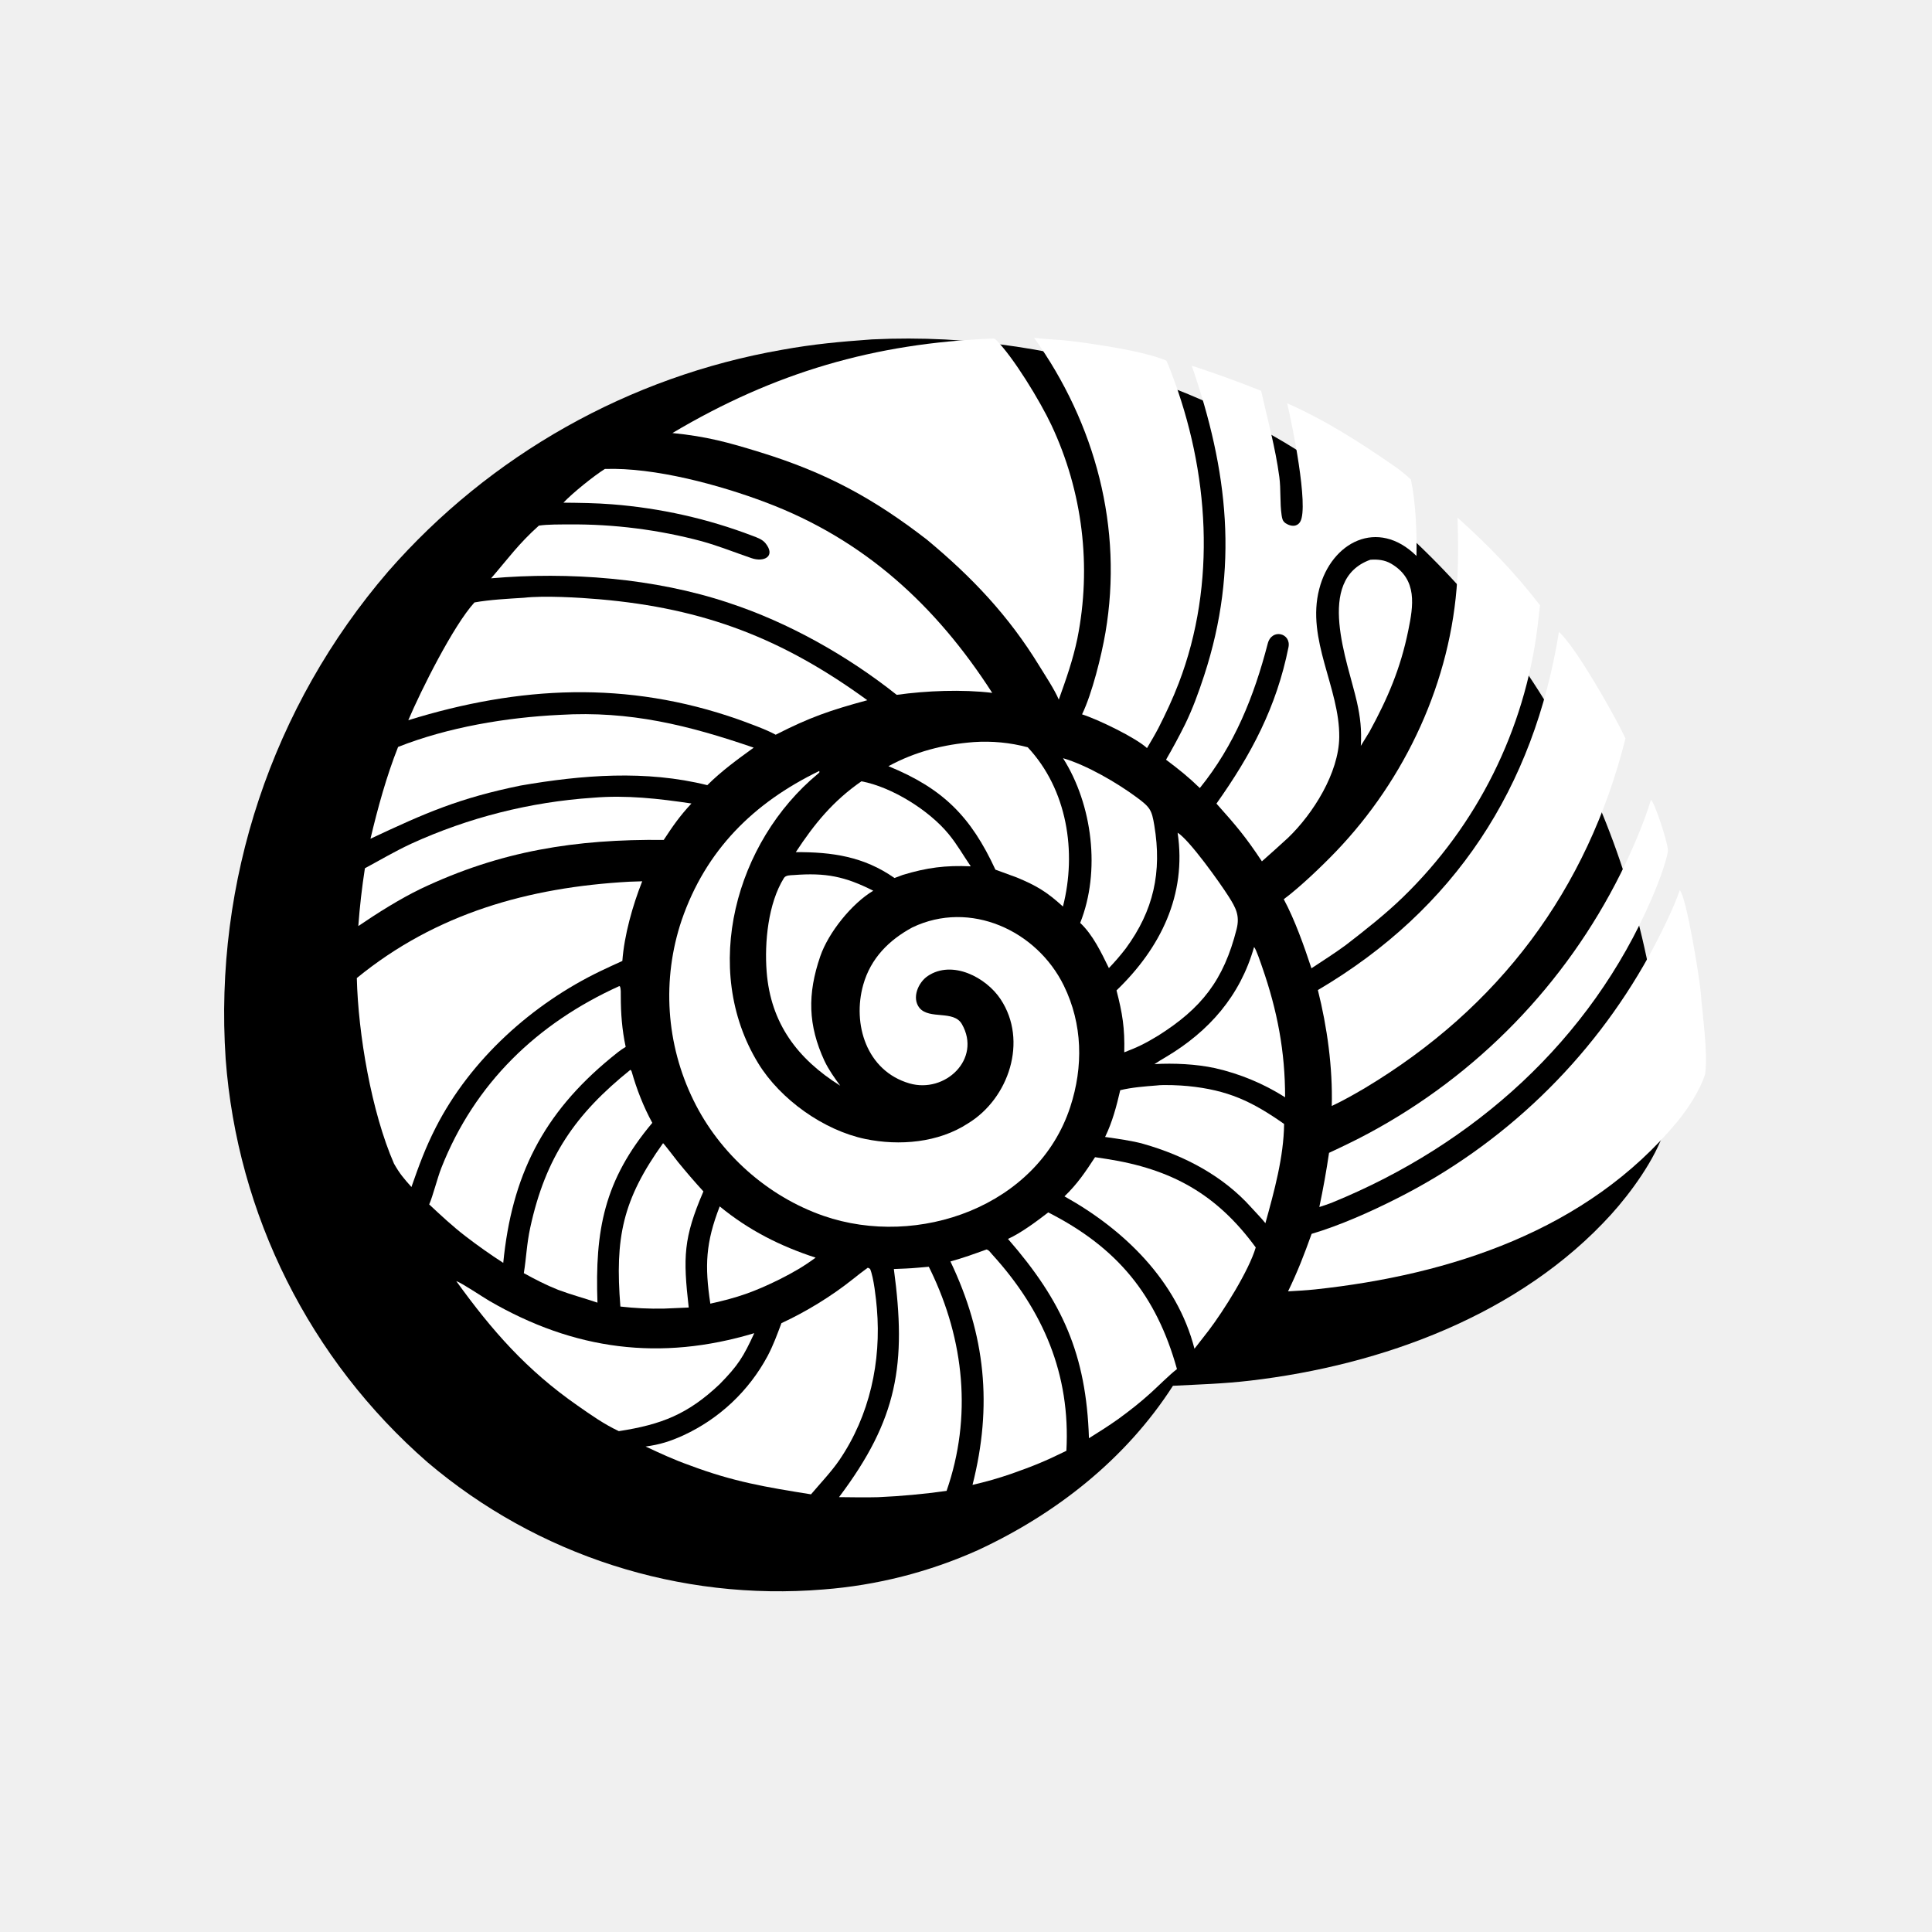
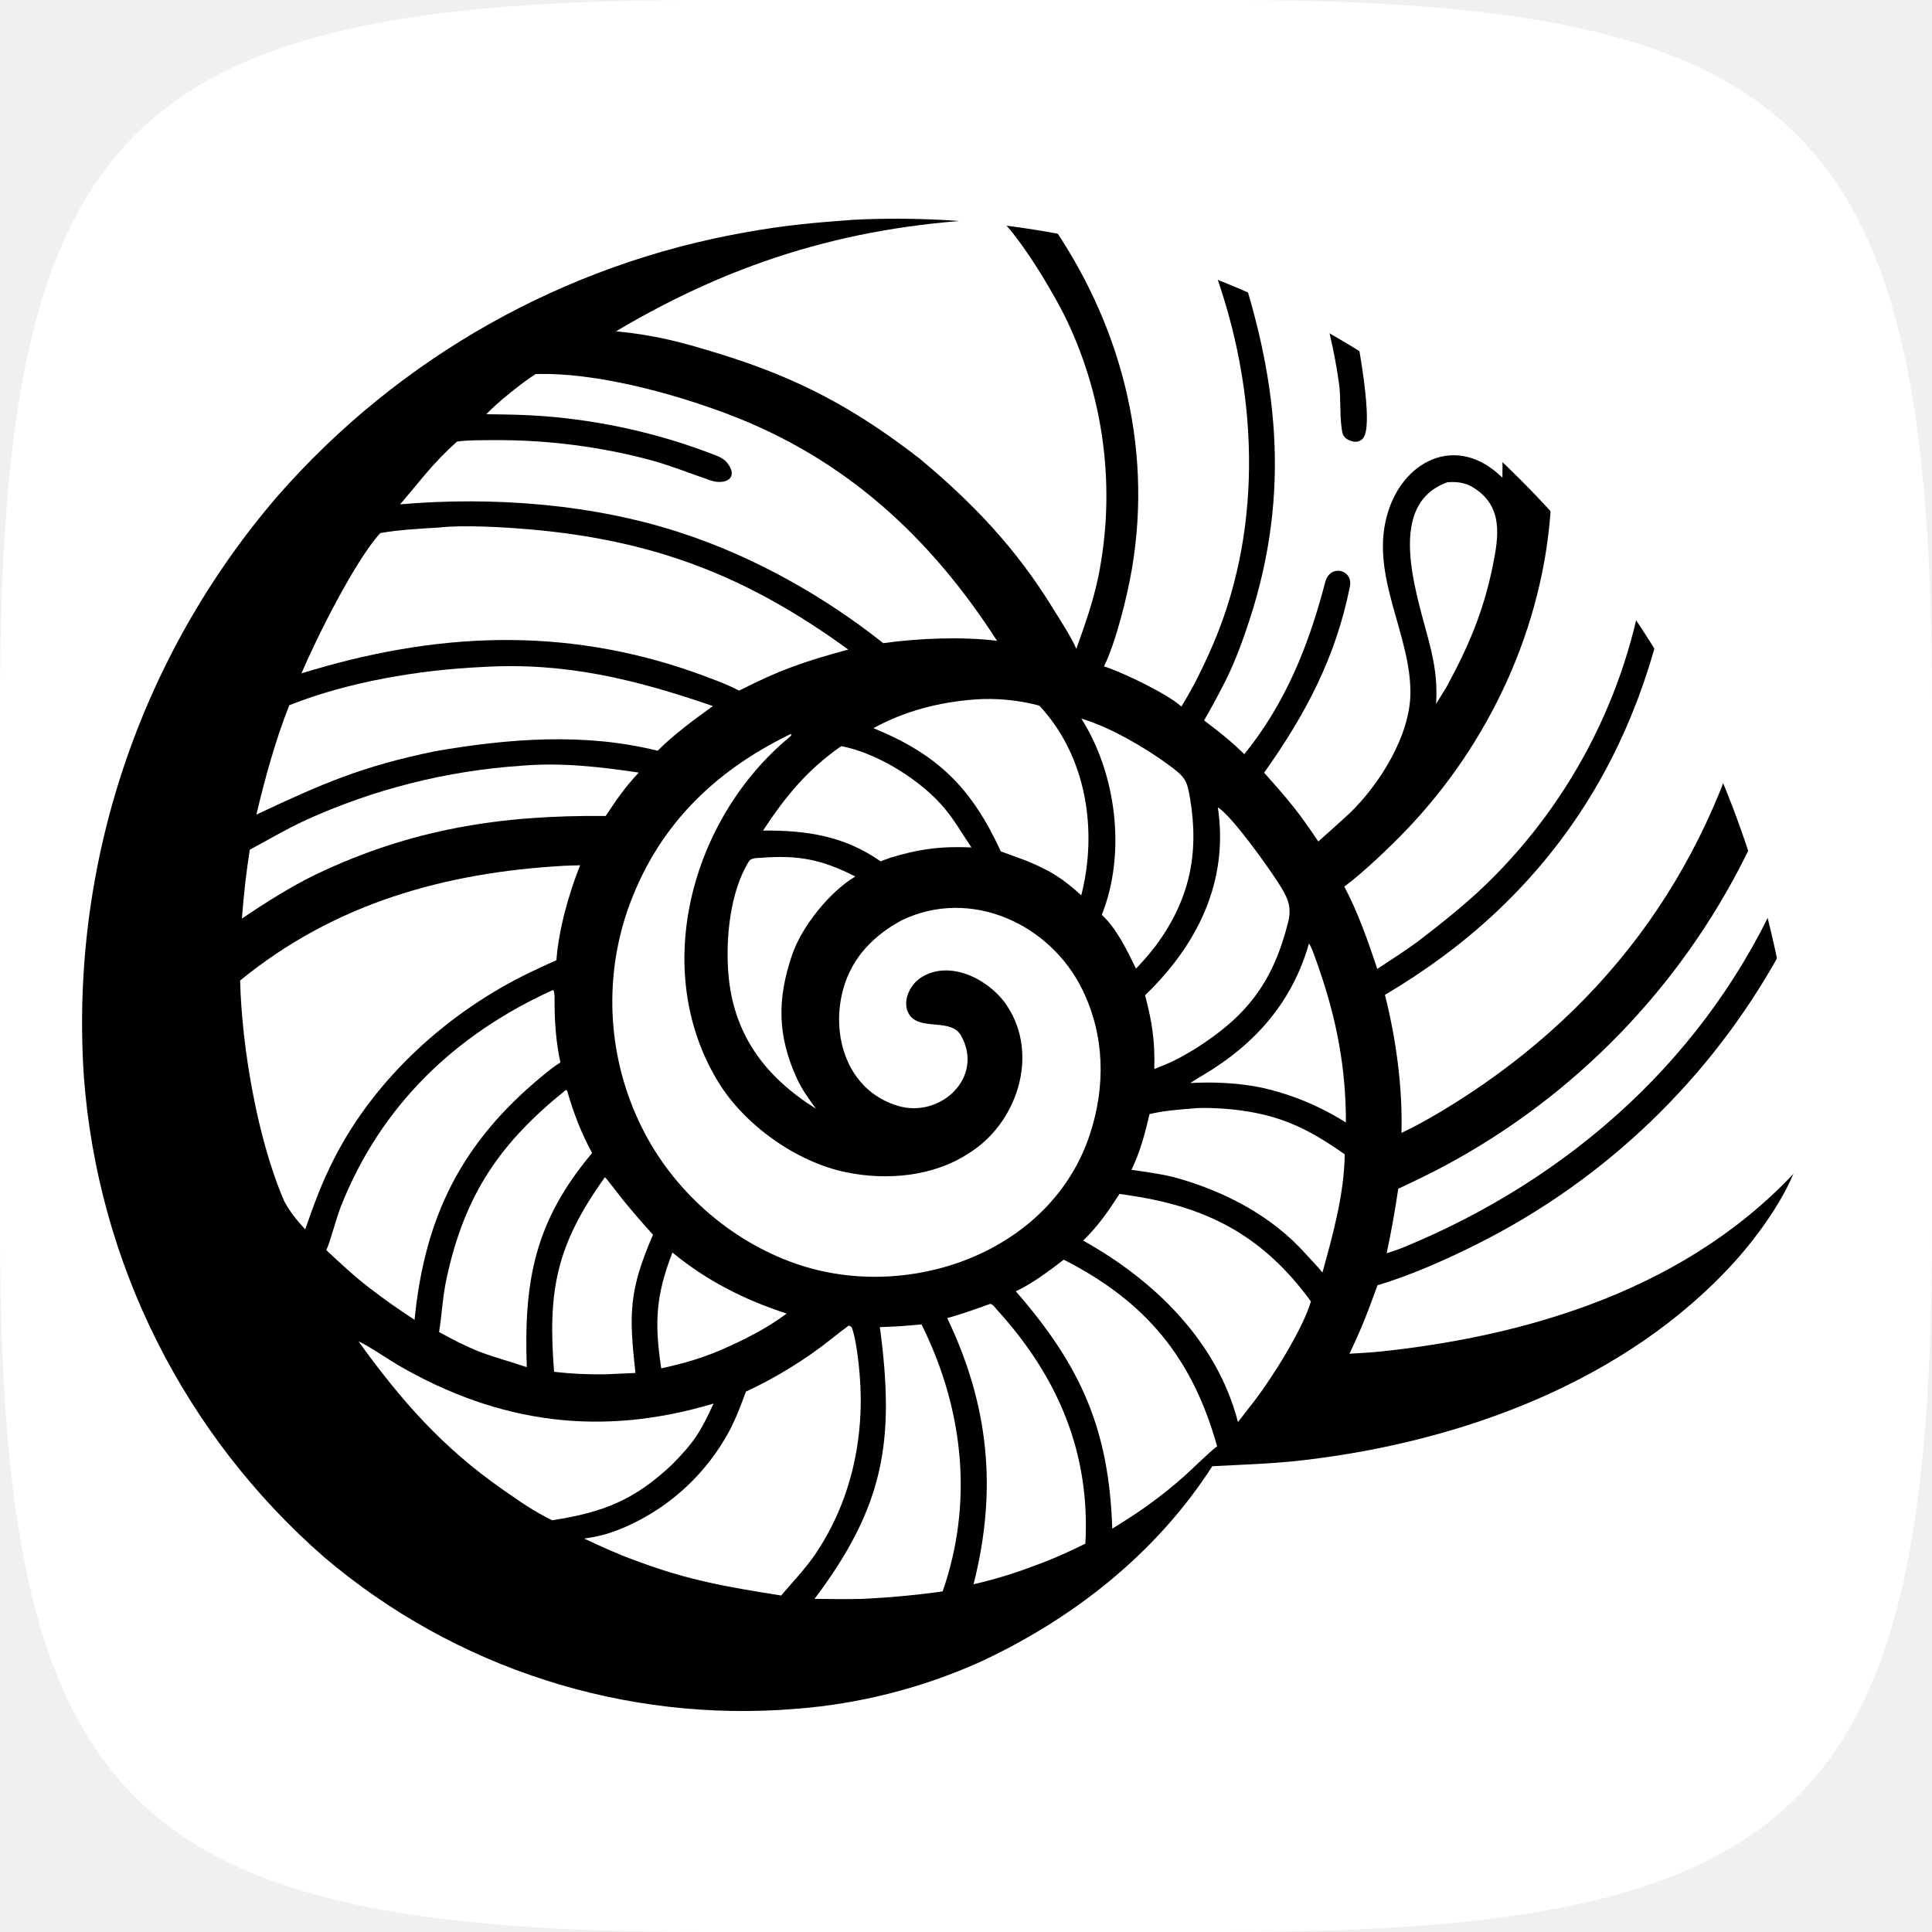
<svg xmlns="http://www.w3.org/2000/svg" width="612" height="612" viewBox="0 0 612 612" fill="none">
-   <g clip-path="url(#clip0_20_2)">
-     <path d="M276.058 107.523L276.385 107.504C337.809 104.579 397.897 126.041 443.57 167.215C496.328 214.721 523.668 277.987 527.499 348.505C527.627 350.824 527.869 356.033 527.212 358.119C524.376 367.149 516.556 377.859 510.4 384.655C481.566 416.477 437.764 432.464 395.975 437.35C387.402 438.351 380.117 438.53 371.555 438.976C356.662 462.156 334.557 479.544 309.752 491.052C294.284 497.985 277.735 502.196 260.834 503.493C215.331 507.252 170.203 492.75 135.407 463.19C98.12 430.668 75.152 384.762 71.48 335.423C67.717 279.201 86.204 223.753 122.953 181.038C155.286 144.047 199.324 119.259 247.722 110.808C257.82 108.98 265.942 108.257 276.058 107.523Z" fill="black" />
-     <path d="M259.482 244.24C259.714 244.619 259.56 244.729 259.083 245.124C233.08 266.657 221.911 306.9 240.17 336.795C247.184 348.282 260.95 358.077 274.112 360.8C284.885 363.029 297.258 361.992 306.635 355.857C319.573 347.983 325.698 329.707 316.964 316.531C312.383 309.589 301.659 303.989 293.922 309.147C290.828 311.212 288.743 316.149 291.273 319.292C294.423 323.052 302.111 319.878 304.702 324.417C311.014 335.474 299.355 346.477 288.063 343.181C274.48 339.215 269.943 324.387 273.444 311.956C275.819 303.523 281.628 297.768 289.009 293.773C307.317 285.014 328.447 294.744 336.999 312.231C342.958 324.417 343.2 337.886 339.028 350.643C328.719 382.175 290.774 395.503 260.87 385.148C243.125 378.983 227.931 365.423 219.699 348.587C210.956 330.794 209.602 310.268 215.931 291.481C223.566 269.281 238.706 254.309 259.482 244.24Z" fill="white" />
-     <path d="M314.391 107.252C314.767 107.207 314.858 107.293 315.263 107.406C320.938 112.925 329.581 127.267 333.035 134.612C342.965 155.71 345.852 179.44 341.271 202.304C339.828 209.186 337.745 215.032 335.393 221.617C334.057 218.444 331.066 213.944 329.228 210.942C319.486 195.031 307.96 182.859 293.595 170.927C276.546 157.754 261.619 149.695 240.875 143.283C230.634 140.118 223.865 138.255 213 137.174C245.21 118.033 277.02 108.7 314.391 107.252Z" fill="white" />
-     <path d="M377.505 115.843C384.919 118.254 392.249 120.91 399.49 123.807C401.534 132.982 403.996 141.706 405.251 151.07C405.789 155.085 405.391 159.252 405.983 163.22C406.148 164.307 406.291 165.095 407.244 165.749C408.087 166.328 409.411 166.771 410.43 166.438C411.096 166.221 411.544 165.836 411.894 165.229C414.646 160.416 409.237 133.923 407.731 127.756C419.723 133.01 430.965 140.229 441.705 147.669C443.567 148.96 445.276 150.357 446.935 151.9C448.5 159.417 448.826 168.441 448.701 176.108C436.401 163.992 421.71 171.743 417.906 186.545C413.693 202.586 424.409 217.933 424.233 233.506C424.107 244.808 415.976 257.731 408.057 265.355C405.308 267.879 402.532 270.377 399.732 272.849C394.493 264.947 391.609 261.589 385.337 254.556C396.361 239.014 404.363 223.951 408.153 205.019C409.049 200.537 402.854 198.971 401.587 203.856C397.233 220.616 391.06 236.056 380.066 249.628C376.309 245.986 373.483 243.758 369.365 240.651C371.489 236.992 373.495 233.266 375.383 229.479C377.825 224.467 379.695 219.306 381.425 214.019C392.59 179.909 389.01 149.027 377.505 115.843Z" fill="white" />
-     <path d="M532.092 281.989C534.214 283.97 538.475 310.366 538.768 314.615C539.237 321.393 541.09 333.322 540.139 340.201C538.639 345.257 534.492 351.482 531.291 355.346C502.768 389.783 459.429 403.854 416.604 408.447C413.714 408.752 410.917 408.899 408.019 409.063C411.114 402.674 413.087 397.516 415.483 390.849C424.439 388.199 434.202 383.839 442.485 379.643C476.244 362.637 504.086 335.841 522.368 302.761C525.273 297.498 530.248 287.628 532.092 281.989Z" fill="white" />
-     <path d="M493.824 200.162C499.119 204.825 511.532 226.698 514.906 233.903C502.81 282.004 474.842 319.187 432.349 344.671C428.942 346.674 425.437 348.667 421.863 350.34C422.18 338.199 420.42 325.388 417.464 313.623C460.851 288.061 485.917 249.451 493.824 200.162Z" fill="white" />
-     <path d="M191.6 148.553C207.401 148.01 227.975 153.621 242.686 159.181C273.777 170.933 296.458 191.75 314.307 219.479C304.821 218.329 293.481 218.797 284.051 220.106C268.457 207.715 249.768 197.18 230.843 190.968C207.307 183.091 180.185 181.048 155.562 183.194C161.089 176.784 164.187 172.35 170.697 166.504C173.481 166.081 177.447 166.143 180.352 166.12C194.472 166.007 208.638 167.805 222.281 171.445C227.712 172.957 232.745 174.993 238.101 176.82C242.002 178.151 245.798 176.248 242.514 172.115C241.508 170.849 239.915 170.319 238.439 169.755C224.154 164.294 209.137 160.941 193.892 159.75C188.743 159.342 183.689 159.285 178.478 159.232C181.347 156.181 188.085 150.759 191.6 148.553Z" fill="white" />
-     <path d="M199.298 279.303L203.435 279.167C200.402 286.803 197.732 296.273 197.143 304.401C194.838 305.438 192.546 306.499 190.265 307.587C168.581 318.01 149.049 335.608 138.069 357.097C134.73 363.632 132.749 369.098 130.33 376.007C127.893 373.287 126.586 371.763 124.801 368.596C117.655 352.202 113.457 327.555 113.03 309.819C138.103 289.308 167.494 281.078 199.298 279.303Z" fill="white" />
-     <path d="M327.562 107C331.252 107.512 335.651 107.574 339.189 108.021C347.087 109.019 362.408 111.211 369.463 114.24C370.052 115.444 370.563 116.838 371.05 118.107C383.021 149.23 385.468 184.927 373.387 216.403C371.462 221.421 369.391 225.822 366.977 230.583C365.847 232.756 364.58 234.86 363.337 236.971C359.778 233.674 347.786 227.874 342.763 226.287C345.954 219.703 348.931 207.656 350.171 200.395C355.837 167.233 346.985 134.229 327.562 107Z" fill="white" />
-     <path d="M461.697 163.966C471.504 172.773 479.707 181.207 487.832 191.727C487.587 194.024 487.321 196.318 487.035 198.609C482.997 231.191 467.936 261.412 444.356 284.254C438.899 289.553 432.334 294.731 426.334 299.354C422.966 301.846 418.955 304.389 415.426 306.729C413.087 299.653 410.191 291.441 406.659 284.846C411.751 281.069 418.722 274.388 423.055 269.881C445.309 246.721 459.713 215.645 461.616 183.466C462.017 176.658 461.888 170.838 461.697 163.966Z" fill="white" />
-     <path d="M165.978 189.352C172.303 188.617 183.504 189.278 189.862 189.83C223.178 192.719 247.867 202.26 274.744 221.806C262.8 225.056 256.511 227.23 245.714 232.738C242.602 231.018 237.256 229.141 233.858 227.885C198.611 215.501 164.538 217.247 129.333 228.145C133.35 218.694 143.579 198.187 150.29 190.839C155.108 189.952 161.07 189.665 165.978 189.352Z" fill="white" />
-     <path d="M274.852 401.598C275.222 401.646 275.27 401.754 275.632 401.984C276.789 404.739 277.499 411.307 277.769 414.484C279.202 431.32 275.483 448.404 265.916 462.461C263.39 466.172 259.849 469.877 256.9 473.362C242.566 471.07 232.358 469.39 218.448 464.155C213.442 462.38 209.309 460.452 204.51 458.214C209.037 457.602 212.238 456.598 216.451 454.685C227.837 449.435 237.204 440.622 243.136 429.577C244.969 426.102 246.16 422.8 247.536 419.136C255.365 415.515 263.306 410.65 270.053 405.286C271.646 404.019 273.199 402.791 274.852 401.598Z" fill="white" />
-     <path d="M177.385 226.446C199.572 225.107 218.14 229.751 238.752 236.834C233.631 240.538 228.533 244.245 224.052 248.716C204.629 243.87 184.391 245.468 164.916 248.841C145.423 252.833 134.85 257.465 117.356 265.69C119.646 256.013 122.436 245.846 126.105 236.604C141.942 230.353 160.426 227.258 177.385 226.446Z" fill="white" />
-     <path d="M522.968 253.357C524.244 254.306 528.673 267.948 528.344 269.726C527.555 274.032 524.959 280.591 523.184 284.7C503.837 329.53 466.956 362.544 422.102 380.889C420.817 381.415 419.257 381.899 417.924 382.351C419.129 376.661 420.154 370.938 421.002 365.186C425.054 363.3 429.6 361.116 433.526 359.003C468.011 340.485 495.909 311.732 513.379 276.705C516.821 269.761 520.757 260.749 522.968 253.357Z" fill="white" />
-     <path d="M196.176 312.365L196.368 312.464C196.721 313.223 196.648 314.612 196.649 315.515C196.652 321.079 197.035 326.165 198.197 331.625C196.45 332.659 195.083 333.812 193.534 335.082C171.921 352.835 162.118 372.537 159.415 400.044C155.313 397.391 151.321 394.57 147.45 391.59C143.345 388.435 139.736 385.052 135.955 381.526C137.116 378.908 138.53 373.189 139.816 369.928C150.387 343.115 170.238 324.103 196.176 312.365Z" fill="white" />
-     <path d="M332.047 384.057C353.928 395.176 366.299 410.231 372.828 433.686C370.516 435.44 366.735 439.239 364.416 441.33C360.926 444.477 358.138 446.638 354.34 449.432C351.166 451.691 348.259 453.52 344.948 455.582C344.093 429.019 336.53 412.239 319.299 392.454C323.426 390.595 328.467 386.827 332.047 384.057Z" fill="white" />
-     <path d="M346.881 366.561L350.497 367.11C371.083 370.305 385.418 378.242 397.781 395.152C395.626 402.486 387.632 415.201 382.842 421.494L378.375 427.238C372.844 405.707 356.058 389.475 337.196 378.974C341.326 374.982 343.797 371.276 346.881 366.561Z" fill="white" />
-     <path d="M312.515 395.795C313.347 396.049 313.587 396.596 314.279 397.358C330.46 415.123 339.132 435.333 337.799 459.571C330.965 462.927 327.284 464.415 320.198 466.91C316.218 468.276 312.168 469.429 308.065 470.368C314.427 445.323 312.197 422.887 301.068 399.59C305.063 398.496 308.616 397.193 312.515 395.795Z" fill="white" />
-     <path d="M290.745 401.571L294.214 401.27C294.41 401.646 294.6 402.026 294.782 402.408C305.459 424.5 307.978 448.873 299.849 472.265C292.666 473.275 285.44 473.942 278.193 474.264C274.091 474.375 269.89 474.288 265.777 474.249C284.408 449.506 287.19 432.067 283.147 401.99C285.666 401.885 288.241 401.813 290.745 401.571Z" fill="white" />
-     <path d="M144.534 405.818C146.199 406.347 152.897 410.853 154.948 412.045C181.901 427.713 209.212 431.239 238.927 422.31C235.47 429.843 233.799 432.521 227.951 438.48C217.923 447.961 209.594 451.254 196.029 453.346C191.161 451.039 187.337 448.296 182.985 445.269C166.821 434.015 155.913 421.581 144.534 405.818Z" fill="white" />
-     <path d="M308.481 235.068C314.224 234.677 319.993 235.234 325.554 236.717C338.066 250.106 341.138 269.844 336.709 287.162C331.647 282.542 328.375 280.567 322.123 277.972L315.318 275.48C307.569 258.706 298.765 249.8 281.43 242.706C289.884 238.104 298.929 235.797 308.481 235.068Z" fill="white" />
-     <path d="M187.903 252.695C198.438 251.81 208.653 252.976 219.029 254.523C215.265 258.571 213.22 261.552 210.249 266.061C182.435 265.785 158.633 269.48 133.197 281.589C126.507 284.843 119.666 289.164 113.502 293.348C113.952 287.219 114.65 281.111 115.592 275.04C120.661 272.314 124.913 269.764 130.255 267.269C148.432 258.966 167.964 254.028 187.903 252.695Z" fill="white" />
-     <path d="M199.688 338.886C199.988 339.182 199.996 339.107 200.096 339.457C201.69 345.063 203.826 350.555 206.629 355.689C191.303 373.9 188.45 389.789 189.258 412.643C185.038 411.203 181.141 410.204 176.809 408.582C172.794 406.98 169.673 405.346 165.931 403.299C166.727 398.404 166.839 394.074 167.954 388.928C172.808 366.522 182.26 352.901 199.688 338.886Z" fill="white" />
-     <path d="M366.365 343.847C368.728 343.539 373.892 343.799 376.241 344.029C388.941 345.278 396.582 348.876 406.766 356.036C406.653 366.501 403.611 377.459 400.843 387.47C399.711 386.038 397.709 383.967 396.427 382.56C387.435 372.474 375.174 366.056 362.247 362.365C358.616 361.325 353.859 360.719 350.061 360.154C352.37 355.414 353.67 350.442 354.857 345.344C358.437 344.459 362.662 344.137 366.365 343.847Z" fill="white" />
-     <path d="M373.032 263.772C376.809 266.103 386.425 279.628 389.177 283.956C391.478 287.565 392.802 290.04 391.715 294.34C387.612 310.551 380.586 319.403 366.87 328.06C362.779 330.531 360.589 331.637 356.13 333.343C356.321 325.648 355.553 321.004 353.68 313.731C367.572 300.355 375.978 283.51 373.032 263.772Z" fill="white" />
-     <path d="M336.736 240.173C344.207 242.357 353.712 247.885 359.973 252.502C364.368 255.743 364.835 256.536 365.659 261.506C368.104 276.241 365.453 288.423 356.572 300.499C354.707 302.898 353.357 304.449 351.265 306.664C348.865 301.757 346.194 296.109 342.169 292.347C348.692 276.031 346.077 254.894 336.736 240.173Z" fill="white" />
-     <path d="M251.326 277.201C261.619 276.391 267.642 277.629 276.623 282.154C269.776 286.233 262.409 295.437 259.834 302.937C255.725 314.908 255.945 324.743 261.171 336.065C262.575 338.982 264.255 341.313 266.153 343.915C252.64 335.432 244.11 324.178 242.848 307.757C242.14 298.544 243.313 286.17 248.328 278.129C248.901 277.21 250.345 277.258 251.326 277.201Z" fill="white" />
-     <path d="M210.041 362.12C210.474 362.47 214.086 367.227 214.778 368.088C217.368 371.27 220.049 374.381 222.819 377.408C216.453 392.2 216.361 398.233 218.166 414.185L210.258 414.529C205.668 414.618 201.079 414.4 196.519 413.874C194.779 392.051 197.168 380.106 210.041 362.12Z" fill="white" />
-     <path d="M272.878 247.494C282.481 249.291 294.289 256.651 300.479 264.188C303.274 267.592 305.058 270.857 307.509 274.427C299.551 274.061 293.565 274.834 285.967 277.153C285.115 277.444 284.189 277.808 283.337 278.124C273.65 271.319 263.542 269.866 252.086 269.937C257.997 260.927 263.898 253.718 272.878 247.494Z" fill="white" />
-     <path d="M434.07 177.316C436.395 177.138 438.651 177.371 440.677 178.561C449.164 183.549 447.667 192.023 446.104 199.692C443.645 211.769 439.587 221.219 433.81 231.794L431.07 236.263C431.36 231.212 430.927 227.245 429.815 222.295C427 209.782 416.445 183.662 434.07 177.316Z" fill="white" />
-     <path d="M397.255 299.979C397.933 300.72 399.406 305.163 399.854 306.445C404.609 320.081 407.107 333.149 407.08 347.588C400.27 343.264 392.766 340.141 384.901 338.357C378.963 337.06 371.8 336.726 365.695 337.078C366.807 336.322 368.167 335.521 369.341 334.825C382.965 326.718 392.862 315.482 397.255 299.979Z" fill="white" />
-     <path d="M227.985 382.153C237.166 389.693 247.121 394.725 258.368 398.389C254.243 401.392 251.433 402.97 246.961 405.253C238.87 409.242 233.762 411.026 225.01 412.957C223.205 400.941 223.512 393.679 227.985 382.153Z" fill="white" />
+   <g clip-path="url(#clip0_42_38)">
+     <path d="M0 223.747C0 39.491 39.491 0 223.747 0H388.253C572.509 0 612 39.491 612 223.747V388.253C612 572.509 572.509 612 388.253 612H223.747C39.491 612 0 572.509 0 388.253V223.747Z" fill="white" />
+     <path d="M270.266 69.624L270.656 69.6C343.824 66.117 415.402 91.682 469.808 140.728C532.653 197.318 565.221 272.681 569.784 356.683C569.937 359.445 570.226 365.65 569.442 368.134C566.064 378.892 556.749 391.649 549.416 399.744C515.069 437.651 462.891 456.695 413.113 462.515C402.9 463.708 394.222 463.921 384.023 464.452C366.282 492.064 339.951 512.777 310.402 526.486C291.978 534.744 272.265 539.76 252.132 541.305C197.929 545.783 144.171 528.508 102.722 493.295C58.306 454.556 30.946 399.872 26.572 341.099C22.089 274.127 44.111 208.077 87.887 157.195C126.402 113.131 178.86 83.603 236.512 73.537C248.541 71.358 258.216 70.497 270.266 69.624Z" fill="black" />
+     <path d="M250.521 232.481C250.797 232.933 250.613 233.063 250.045 233.534C219.07 259.185 205.766 307.122 227.516 342.733C235.871 356.416 252.269 368.085 267.948 371.328C280.781 373.983 295.52 372.748 306.69 365.44C322.102 356.061 329.397 334.29 318.993 318.595C313.537 310.326 300.763 303.655 291.546 309.799C287.861 312.259 285.376 318.139 288.39 321.884C292.142 326.362 301.301 322.582 304.387 327.989C311.906 341.16 298.018 354.266 284.566 350.34C268.386 345.616 262.982 327.953 267.152 313.145C269.982 303.1 276.902 296.244 285.693 291.485C307.502 281.051 332.672 292.642 342.86 313.473C349.958 327.989 350.246 344.032 345.277 359.229C332.996 396.79 287.796 412.666 252.174 400.332C231.037 392.988 212.937 376.835 203.131 356.78C192.717 335.585 191.103 311.134 198.643 288.754C207.738 262.311 225.772 244.475 250.521 232.481Z" fill="white" />
+     <path d="M315.929 69.3C316.377 69.247 316.485 69.349 316.967 69.483C323.727 76.058 334.023 93.142 338.138 101.892C349.967 127.024 353.405 155.292 347.948 182.526C346.229 190.725 343.748 197.689 340.946 205.533C339.355 201.753 335.792 196.393 333.603 192.816C321.997 173.863 308.268 159.364 291.156 145.151C270.848 129.459 253.066 119.859 228.355 112.221C216.157 108.451 208.094 106.231 195.151 104.944C233.519 82.143 271.412 71.025 315.929 69.3Z" fill="white" />
+     <path d="M391.11 79.534C399.942 82.406 408.673 85.57 417.298 89.02C419.733 99.95 422.666 110.342 424.162 121.497C424.802 126.279 424.329 131.244 425.034 135.97C425.229 137.265 425.4 138.204 426.536 138.983C427.54 139.671 429.117 140.2 430.33 139.803C431.124 139.544 431.658 139.086 432.075 138.363C435.353 132.63 428.91 101.07 427.116 93.724C441.401 99.984 454.792 108.583 467.586 117.445C469.803 118.983 471.84 120.647 473.815 122.486C475.68 131.44 476.068 142.188 475.919 151.322C461.267 136.889 443.768 146.122 439.237 163.755C434.218 182.862 446.983 201.144 446.772 219.694C446.623 233.157 436.937 248.551 427.504 257.633C424.229 260.64 420.922 263.616 417.587 266.56C411.347 257.148 407.912 253.147 400.44 244.77C413.572 226.255 423.104 208.313 427.618 185.76C428.686 180.422 421.307 178.556 419.797 184.375C414.611 204.34 407.257 222.733 394.161 238.9C389.686 234.561 386.319 231.908 381.414 228.206C383.944 223.847 386.333 219.409 388.583 214.898C391.491 208.927 393.719 202.78 395.78 196.481C409.079 155.85 404.815 119.063 391.11 79.534Z" fill="white" />
+     <path d="M575.256 277.448C577.783 279.808 582.86 311.251 583.208 316.313C583.767 324.386 585.974 338.596 584.842 346.791C583.055 352.814 578.114 360.228 574.302 364.831C540.325 405.852 488.699 422.615 437.686 428.086C434.244 428.449 430.912 428.624 427.459 428.819C431.147 421.209 433.496 415.065 436.351 407.123C447.019 403.966 458.649 398.772 468.516 393.775C508.73 373.516 541.895 341.597 563.673 302.192C567.133 295.923 573.06 284.165 575.256 277.448Z" fill="white" />
+     <path d="M529.67 179.976C535.978 185.53 550.765 211.585 554.784 220.168C540.374 277.466 507.059 321.759 456.441 352.116C452.383 354.501 448.208 356.875 443.95 358.869C444.328 344.406 442.231 329.145 438.71 315.131C490.393 284.682 520.252 238.689 529.67 179.976Z" fill="white" />
+     <path d="M169.66 118.499C188.482 117.851 212.99 124.535 230.514 131.158C267.55 145.157 294.567 169.955 315.829 202.986C304.53 201.616 291.022 202.173 279.789 203.733C261.213 188.973 238.95 176.423 216.406 169.024C188.37 159.64 156.063 157.207 126.732 159.763C133.315 152.128 137.005 146.845 144.76 139.882C148.076 139.377 152.801 139.452 156.261 139.424C173.082 139.289 189.956 141.431 206.207 145.768C212.677 147.569 218.672 149.994 225.052 152.17C229.699 153.756 234.222 151.489 230.309 146.565C229.11 145.058 227.214 144.426 225.455 143.754C208.439 137.249 190.551 133.255 172.391 131.837C166.256 131.351 160.237 131.283 154.029 131.219C157.446 127.585 165.473 121.127 169.66 118.499Z" fill="white" />
+     <path d="M178.83 274.248L183.757 274.086C180.144 283.183 176.964 294.464 176.262 304.146C173.517 305.381 170.786 306.645 168.069 307.94C142.239 320.357 118.972 341.319 105.893 366.917C101.915 374.702 99.555 381.213 96.674 389.442C93.771 386.203 92.214 384.388 90.088 380.614C81.575 361.086 76.575 331.726 76.066 310.6C105.933 286.166 140.944 276.363 178.83 274.248Z" fill="white" />
+     <path d="M331.618 69C336.014 69.611 341.254 69.683 345.469 70.216C354.877 71.405 373.127 74.017 381.532 77.624C382.233 79.058 382.842 80.719 383.422 82.231C397.682 119.305 400.597 161.827 386.206 199.321C383.913 205.299 381.446 210.542 378.57 216.213C377.225 218.802 375.715 221.307 374.234 223.823C369.995 219.895 355.71 212.986 349.726 211.095C353.528 203.253 357.073 188.902 358.551 180.253C365.3 140.75 354.756 101.435 331.618 69Z" fill="white" />
+     <path d="M491.401 136.858C503.083 147.35 512.855 157.396 522.533 169.927C522.242 172.663 521.925 175.396 521.583 178.125C516.774 216.937 498.833 252.937 470.744 280.147C464.244 286.458 456.423 292.627 449.276 298.134C445.264 301.102 440.487 304.132 436.283 306.919C433.496 298.49 430.046 288.708 425.839 280.851C431.905 276.352 440.209 268.394 445.371 263.025C471.88 235.436 489.037 198.419 491.305 160.087C491.782 151.977 491.629 145.044 491.401 136.858Z" fill="white" />
+     <path d="M139.138 167.098C146.673 166.223 160.016 167.011 167.59 167.667C207.276 171.11 236.686 182.475 268.701 205.758C254.473 209.629 246.982 212.219 234.12 218.779C230.414 216.731 224.045 214.495 219.998 212.999C178.011 198.247 137.423 200.327 95.487 213.309C100.272 202.051 112.457 177.623 120.451 168.869C126.19 167.813 133.292 167.472 139.138 167.098Z" fill="white" />
+     <path d="M268.83 419.927C269.271 419.984 269.328 420.112 269.759 420.387C271.137 423.669 271.983 431.493 272.305 435.277C274.012 455.332 269.582 475.682 258.186 492.427C255.177 496.848 250.959 501.262 247.446 505.413C230.371 502.682 218.211 500.682 201.642 494.445C195.678 492.331 190.755 490.035 185.039 487.369C190.431 486.639 194.244 485.443 199.263 483.165C212.826 476.91 223.984 466.413 231.05 453.256C233.233 449.117 234.652 445.183 236.291 440.819C245.617 436.505 255.076 430.71 263.114 424.32C265.011 422.811 266.861 421.348 268.83 419.927Z" fill="white" />
+     <path d="M152.727 211.285C179.156 209.69 201.274 215.221 225.827 223.659C219.727 228.072 213.654 232.487 208.316 237.813C185.18 232.04 161.072 233.944 137.874 237.962C114.653 242.718 102.059 248.235 81.22 258.033C83.948 246.505 87.271 234.394 91.641 223.386C110.507 215.939 132.525 212.252 152.727 211.285Z" fill="white" />
+     <path d="M564.388 243.341C565.908 244.472 571.183 260.722 570.792 262.841C569.852 267.97 566.759 275.782 564.644 280.677C541.599 334.079 497.666 373.406 444.235 395.259C442.705 395.885 440.846 396.462 439.259 397C440.693 390.222 441.914 383.405 442.925 376.553C447.752 374.307 453.166 371.705 457.844 369.188C498.922 347.129 532.155 312.878 552.965 271.154C557.066 262.882 561.754 252.147 564.388 243.341Z" fill="white" />
+     <path d="M175.11 313.632L175.339 313.75C175.76 314.654 175.673 316.309 175.673 317.384C175.678 324.012 176.134 330.071 177.518 336.574C175.437 337.806 173.809 339.18 171.964 340.693C146.218 361.841 134.54 385.31 131.321 418.076C126.434 414.915 121.679 411.555 117.068 408.006C112.178 404.247 107.879 400.218 103.375 396.017C104.758 392.899 106.442 386.086 107.974 382.202C120.566 350.261 144.213 327.615 175.11 313.632Z" fill="white" />
+     <path d="M336.962 399.032C363.025 412.278 377.762 430.211 385.54 458.151C382.785 460.241 378.282 464.765 375.52 467.257C371.362 471.005 368.041 473.579 363.517 476.907C359.736 479.598 356.273 481.776 352.329 484.233C351.311 452.591 342.301 432.603 321.775 409.035C326.692 406.821 332.697 402.332 336.962 399.032Z" fill="white" />
+     <path d="M354.632 378.19L358.939 378.845C383.461 382.651 400.537 392.105 415.263 412.249C412.697 420.985 403.175 436.131 397.469 443.628L392.147 450.469C385.558 424.822 365.563 405.486 343.095 392.977C348.014 388.222 350.958 383.808 354.632 378.19Z" fill="white" />
+     <path d="M313.694 413.015C314.686 413.317 314.971 413.969 315.795 414.876C335.07 436.038 345.4 460.112 343.813 488.985C335.672 492.982 331.286 494.755 322.846 497.727C318.105 499.354 313.28 500.728 308.392 501.846C315.972 472.012 313.315 445.286 300.059 417.535C304.818 416.232 309.05 414.68 313.694 413.015Z" fill="white" />
+     <path d="M287.762 419.895L291.895 419.536C292.128 419.984 292.354 420.436 292.572 420.892C305.29 447.209 308.29 476.241 298.607 504.106C290.051 505.309 281.442 506.103 272.811 506.488C267.924 506.619 262.92 506.516 258.021 506.47C280.214 476.996 283.527 456.222 278.712 420.394C281.712 420.269 284.779 420.184 287.762 419.895Z" fill="white" />
+     <path d="M113.595 424.954C115.577 425.584 123.557 430.952 126 432.372C158.106 451.035 190.64 455.236 226.036 444.599C221.918 453.573 219.927 456.763 212.962 463.861C201.016 475.156 191.094 479.078 174.936 481.57C169.136 478.822 164.582 475.554 159.398 471.948C140.143 458.543 127.15 443.731 113.595 424.954Z" fill="white" />
+     <path d="M308.889 221.556C315.73 221.09 322.601 221.753 329.226 223.52C344.13 239.469 347.79 262.981 342.514 283.61C336.484 278.107 332.586 275.754 325.139 272.664L317.033 269.695C307.802 249.713 297.315 239.104 276.665 230.654C286.736 225.172 297.51 222.424 308.889 221.556Z" fill="white" />
+     <path d="M165.256 242.552C177.805 241.498 189.973 242.888 202.333 244.731C197.85 249.552 195.413 253.103 191.874 258.475C158.742 258.146 130.389 262.547 100.089 276.971C92.121 280.848 83.971 285.995 76.629 290.979C77.165 283.678 77.996 276.402 79.118 269.17C85.157 265.923 90.221 262.885 96.584 259.913C118.237 250.023 141.504 244.141 165.256 242.552Z" fill="white" />
+     <path d="M179.293 345.224C179.65 345.577 179.661 345.488 179.779 345.904C181.678 352.582 184.223 359.125 187.562 365.24C169.305 386.933 165.906 405.86 166.87 433.084C161.843 431.368 157.2 430.179 152.04 428.246C147.257 426.338 143.54 424.391 139.082 421.953C140.03 416.122 140.164 410.964 141.492 404.834C147.274 378.144 158.534 361.919 179.293 345.224Z" fill="white" />
+     <path d="M377.84 351.133C380.656 350.767 386.807 351.076 389.605 351.351C404.734 352.839 413.836 357.124 425.967 365.653C425.832 378.119 422.208 391.172 418.912 403.097C417.563 401.392 415.178 398.925 413.651 397.249C402.94 385.235 388.334 377.589 372.935 373.193C368.61 371.954 362.943 371.231 358.419 370.558C361.171 364.913 362.719 358.99 364.132 352.917C368.397 351.863 373.43 351.479 377.84 351.133Z" fill="white" />
+     <path d="M385.782 255.748C390.282 258.525 401.737 274.636 405.015 279.791C407.756 284.091 409.333 287.038 408.037 292.16C403.15 311.472 394.781 322.015 378.442 332.328C373.569 335.272 370.96 336.589 365.649 338.621C365.877 329.455 364.962 323.923 362.73 315.259C379.279 299.326 389.292 279.26 385.782 255.748Z" fill="white" />
+     <path d="M342.546 227.637C351.446 230.238 362.769 236.823 370.226 242.322C375.463 246.184 376.018 247.129 377 253.049C379.912 270.601 376.755 285.112 366.175 299.497C363.954 302.355 362.345 304.203 359.853 306.841C356.995 300.996 353.813 294.268 349.018 289.786C356.789 270.35 353.674 245.173 342.546 227.637Z" fill="white" />
+     <path d="M240.806 271.744C253.067 270.78 260.242 272.254 270.939 277.644C262.783 282.503 254.007 293.467 250.94 302.402C246.045 316.662 246.308 328.376 252.533 341.864C254.205 345.338 256.206 348.115 258.468 351.215C242.371 341.109 232.21 327.704 230.706 308.143C229.863 297.169 231.26 282.428 237.234 272.85C237.917 271.755 239.637 271.812 240.806 271.744Z" fill="white" />
+     <path d="M191.626 372.901C192.142 373.317 196.444 378.984 197.269 380.009C200.354 383.8 203.548 387.506 206.848 391.112C199.265 408.732 199.155 415.919 201.305 434.921L191.884 435.33C186.418 435.437 180.95 435.177 175.519 434.55C173.447 408.554 176.291 394.326 191.626 372.901Z" fill="white" />
+     <path d="M266.478 236.358C277.918 238.498 291.983 247.266 299.357 256.244C302.686 260.298 304.812 264.188 307.731 268.44C298.252 268.005 291.121 268.924 282.07 271.688C281.055 272.034 279.952 272.468 278.937 272.844C267.398 264.738 255.357 263.008 241.711 263.091C248.752 252.358 255.781 243.772 266.478 236.358Z" fill="white" />
+     <path d="M458.491 152.761C461.261 152.548 463.948 152.827 466.362 154.244C476.471 160.186 474.688 170.281 472.826 179.415C469.896 193.802 465.062 205.058 458.182 217.655L454.917 222.979C455.263 216.962 454.747 212.237 453.422 206.34C450.069 191.435 437.496 160.32 458.491 152.761Z" fill="white" />
+     <path d="M414.637 298.878C415.445 299.76 417.2 305.054 417.733 306.581C423.397 322.823 426.373 338.39 426.341 355.59C418.228 350.439 409.29 346.719 399.921 344.594C392.848 343.049 384.315 342.651 377.043 343.071C378.367 342.17 379.987 341.216 381.386 340.387C397.614 330.729 409.404 317.345 414.637 298.878Z" fill="white" />
+     <path d="M213.001 396.765C223.938 405.746 235.796 411.74 249.194 416.104C244.28 419.682 240.932 421.561 235.605 424.281C225.968 429.033 219.883 431.158 209.458 433.458C207.307 419.144 207.674 410.494 213.001 396.765Z" fill="white" />
  </g>
  <defs>
-     <clipPath id="clip0_20_2">
+     <clipPath id="clip0_42_38">
      <rect width="612" height="612" fill="white" />
    </clipPath>
  </defs>
</svg>
